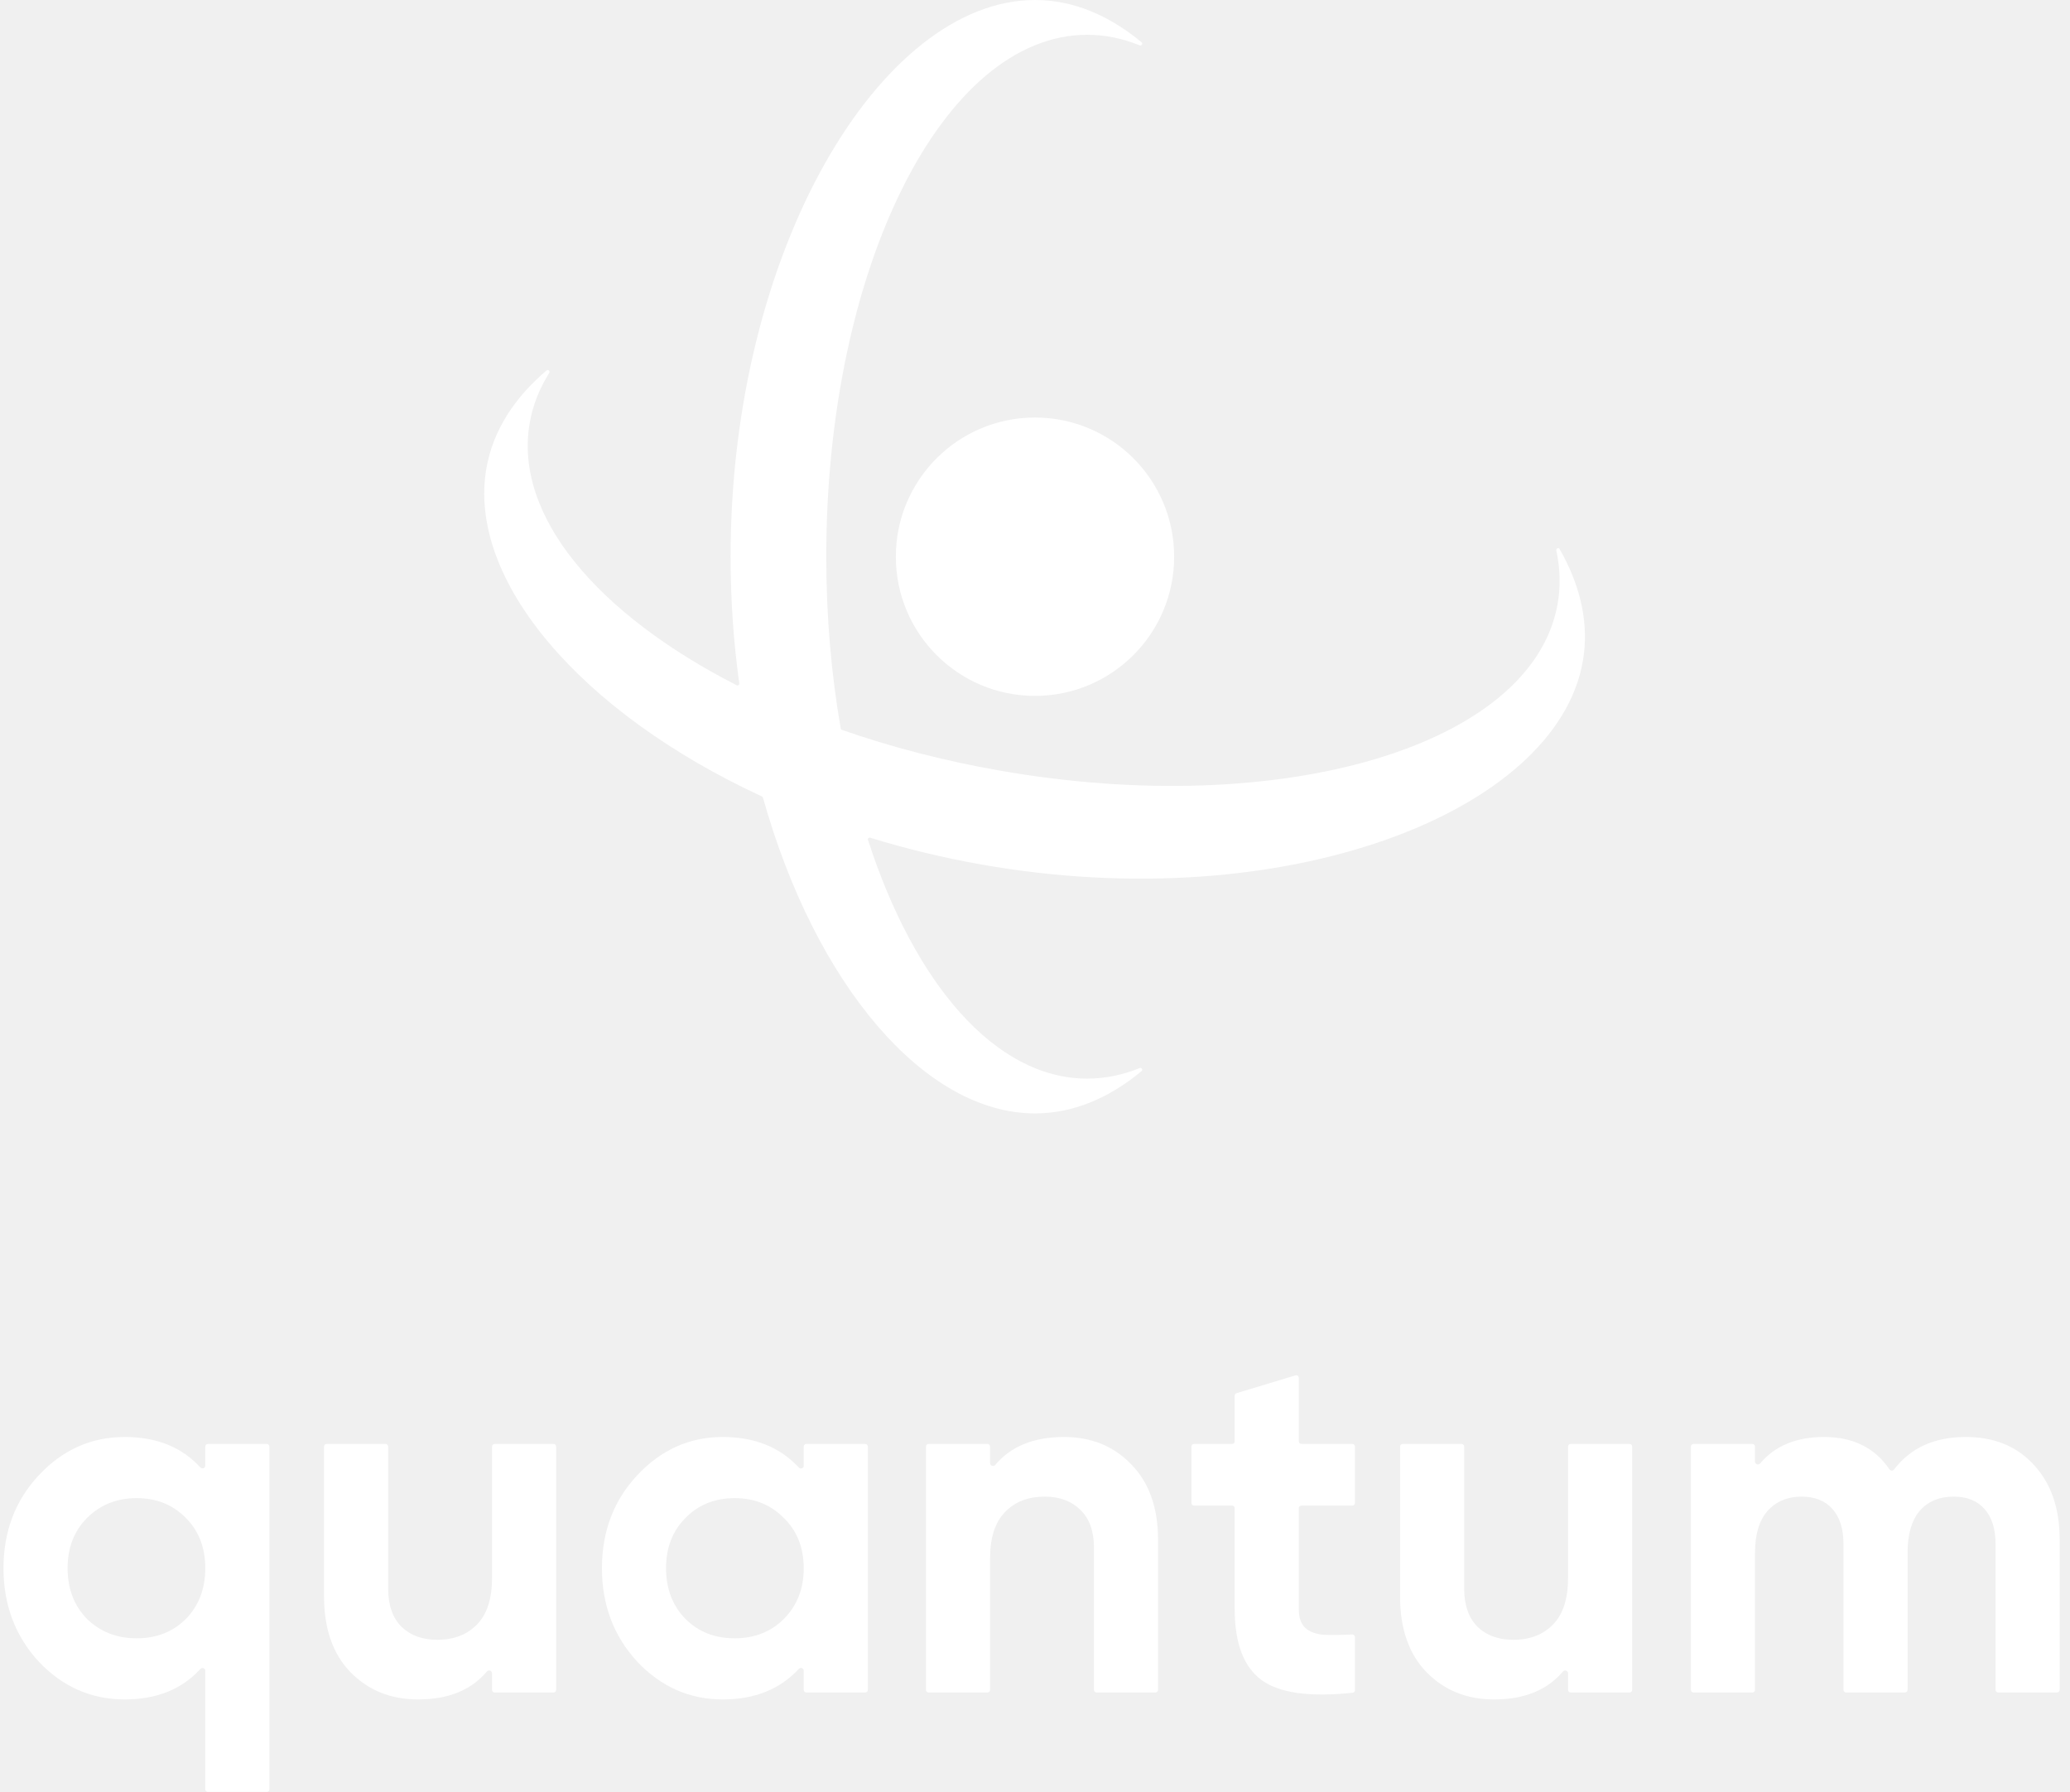
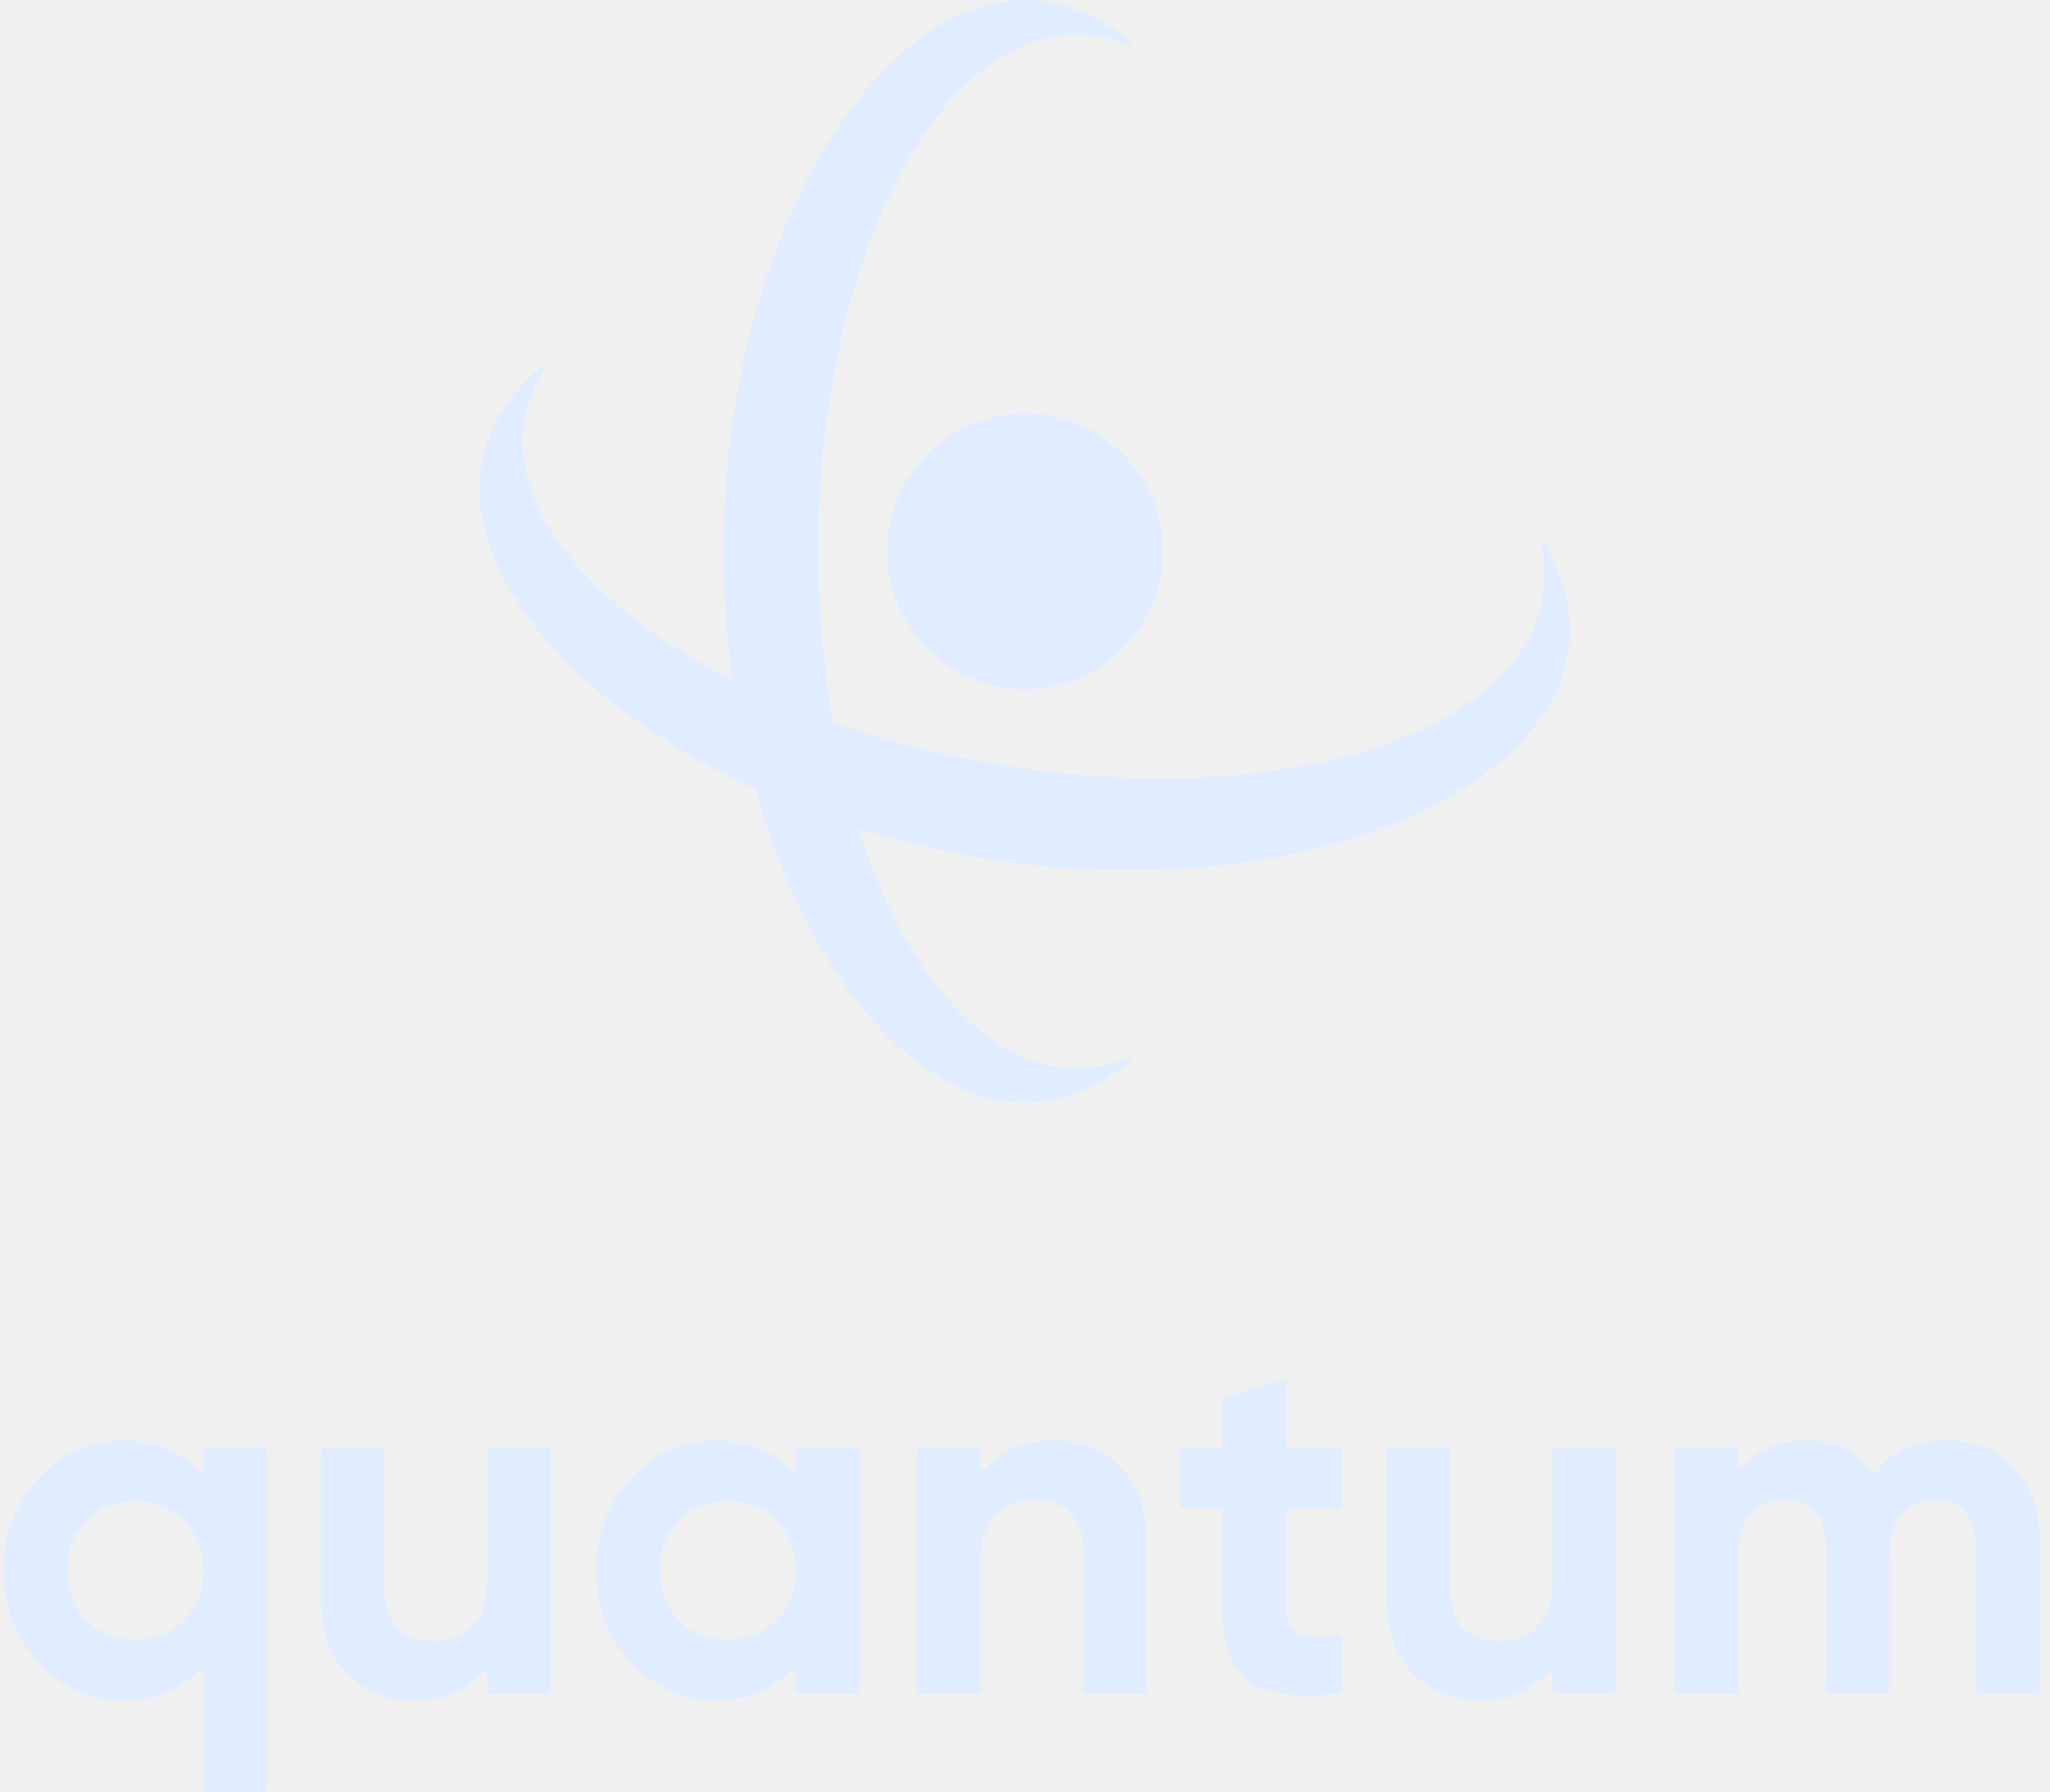
- <svg xmlns="http://www.w3.org/2000/svg" width="238" height="206" viewBox="0 0 238 206" fill="none">
-   <path d="M23.602 166.3C23.602 166.134 23.736 166 23.902 166H30.673C30.839 166 30.973 166.134 30.973 166.3V205.7C30.973 205.866 30.839 206 30.673 206H23.902C23.736 206 23.602 205.866 23.602 205.7V192.072C23.602 191.786 23.232 191.656 23.04 191.866C20.909 194.203 18.011 195.371 14.344 195.371C10.497 195.371 7.202 193.924 4.459 191.029C1.754 188.095 0.402 184.514 0.402 180.286C0.402 176.057 1.754 172.495 4.459 169.6C7.202 166.667 10.497 165.2 14.344 165.2C18.011 165.2 20.909 166.368 23.04 168.705C23.232 168.916 23.602 168.785 23.602 168.5V166.3ZM10.002 186.114C11.525 187.6 13.43 188.343 15.716 188.343C18.002 188.343 19.887 187.6 21.373 186.114C22.859 184.59 23.602 182.648 23.602 180.286C23.602 177.924 22.859 176 21.373 174.514C19.887 172.99 18.002 172.229 15.716 172.229C13.43 172.229 11.525 172.99 10.002 174.514C8.516 176 7.773 177.924 7.773 180.286C7.773 182.648 8.516 184.59 10.002 186.114Z" fill="white" />
-   <path d="M56.572 166.3C56.572 166.134 56.706 166 56.872 166H63.643C63.809 166 63.943 166.134 63.943 166.3V194.271C63.943 194.437 63.809 194.571 63.643 194.571H56.872C56.706 194.571 56.572 194.437 56.572 194.271V192.356C56.572 192.06 56.171 191.932 55.98 192.159C54.181 194.301 51.54 195.371 48.057 195.371C44.934 195.371 42.343 194.324 40.286 192.229C38.267 190.133 37.257 187.238 37.257 183.543V166.3C37.257 166.134 37.392 166 37.557 166H44.329C44.495 166 44.629 166.134 44.629 166.3V182.629C44.629 184.533 45.143 186 46.172 187.029C47.2 188.019 48.572 188.514 50.286 188.514C52.191 188.514 53.715 187.924 54.857 186.743C56 185.562 56.572 183.79 56.572 181.429V166.3Z" fill="white" />
-   <path d="M92.409 166.3C92.409 166.134 92.543 166 92.709 166H99.48C99.646 166 99.78 166.134 99.78 166.3V194.271C99.78 194.437 99.646 194.571 99.48 194.571H92.709C92.543 194.571 92.409 194.437 92.409 194.271V192.06C92.409 191.776 92.042 191.645 91.85 191.853C89.686 194.199 86.768 195.371 83.094 195.371C79.285 195.371 76.009 193.924 73.266 191.029C70.561 188.095 69.209 184.514 69.209 180.286C69.209 176.057 70.561 172.495 73.266 169.6C76.009 166.667 79.285 165.2 83.094 165.2C86.768 165.2 89.686 166.373 91.85 168.718C92.042 168.927 92.409 168.796 92.409 168.512V166.3ZM78.809 186.114C80.294 187.6 82.18 188.343 84.466 188.343C86.752 188.343 88.637 187.6 90.123 186.114C91.647 184.59 92.409 182.648 92.409 180.286C92.409 177.924 91.647 176 90.123 174.514C88.637 172.99 86.752 172.229 84.466 172.229C82.18 172.229 80.294 172.99 78.809 174.514C77.323 176 76.58 177.924 76.58 180.286C76.58 182.648 77.323 184.59 78.809 186.114Z" fill="white" />
-   <path d="M122.35 165.2C125.474 165.2 128.045 166.248 130.064 168.343C132.122 170.438 133.15 173.333 133.15 177.029V194.271C133.15 194.437 133.016 194.571 132.85 194.571H126.079C125.913 194.571 125.779 194.437 125.779 194.271V177.943C125.779 176.038 125.265 174.59 124.236 173.6C123.207 172.571 121.836 172.057 120.122 172.057C118.217 172.057 116.693 172.648 115.55 173.829C114.407 175.01 113.836 176.781 113.836 179.143V194.271C113.836 194.437 113.702 194.571 113.536 194.571H106.764C106.599 194.571 106.464 194.437 106.464 194.271V166.3C106.464 166.134 106.599 166 106.764 166H113.536C113.702 166 113.836 166.134 113.836 166.3V168.215C113.836 168.511 114.237 168.639 114.427 168.413C116.227 166.271 118.868 165.2 122.35 165.2Z" fill="white" />
-   <path d="M155.787 172.786C155.787 172.951 155.653 173.086 155.487 173.086H149.63C149.464 173.086 149.33 173.22 149.33 173.386V184.971C149.33 185.962 149.578 186.686 150.073 187.143C150.568 187.6 151.292 187.867 152.244 187.943C153.125 187.978 154.2 187.964 155.471 187.902C155.643 187.894 155.787 188.03 155.787 188.202V194.303C155.787 194.456 155.671 194.585 155.52 194.601C150.594 195.126 147.103 194.64 145.044 193.143C142.987 191.619 141.959 188.895 141.959 184.971V173.386C141.959 173.22 141.824 173.086 141.659 173.086H137.287C137.122 173.086 136.987 172.951 136.987 172.786V166.3C136.987 166.134 137.122 166 137.287 166H141.659C141.824 166 141.959 165.866 141.959 165.7V160.451C141.959 160.319 142.045 160.202 142.172 160.164L148.943 158.117C149.136 158.059 149.33 158.203 149.33 158.404V165.7C149.33 165.866 149.464 166 149.63 166H155.487C155.653 166 155.787 166.134 155.787 166.3V172.786Z" fill="white" />
-   <path d="M180.288 166.3C180.288 166.134 180.422 166 180.588 166H187.36C187.525 166 187.66 166.134 187.66 166.3V194.271C187.66 194.437 187.525 194.571 187.36 194.571H180.588C180.422 194.571 180.288 194.437 180.288 194.271V192.356C180.288 192.06 179.887 191.932 179.697 192.159C177.897 194.301 175.256 195.371 171.774 195.371C168.65 195.371 166.06 194.324 164.002 192.229C161.983 190.133 160.974 187.238 160.974 183.543V166.3C160.974 166.134 161.108 166 161.274 166H168.045C168.211 166 168.345 166.134 168.345 166.3V182.629C168.345 184.533 168.86 186 169.888 187.029C170.917 188.019 172.288 188.514 174.002 188.514C175.907 188.514 177.431 187.924 178.574 186.743C179.717 185.562 180.288 183.79 180.288 181.429V166.3Z" fill="white" />
-   <path d="M226.011 165.2C229.287 165.2 231.897 166.267 233.84 168.4C235.82 170.533 236.811 173.39 236.811 176.971V194.271C236.811 194.437 236.677 194.571 236.511 194.571H229.739C229.574 194.571 229.439 194.437 229.439 194.271V177.486C229.439 175.771 229.02 174.438 228.182 173.486C227.344 172.533 226.163 172.057 224.64 172.057C222.963 172.057 221.649 172.61 220.697 173.714C219.782 174.819 219.325 176.419 219.325 178.514V194.271C219.325 194.437 219.191 194.571 219.025 194.571H212.254C212.088 194.571 211.954 194.437 211.954 194.271V177.486C211.954 175.771 211.535 174.438 210.697 173.486C209.859 172.533 208.678 172.057 207.154 172.057C205.516 172.057 204.201 172.61 203.211 173.714C202.259 174.819 201.782 176.419 201.782 178.514V194.271C201.782 194.437 201.648 194.571 201.482 194.571H194.711C194.545 194.571 194.411 194.437 194.411 194.271V166.3C194.411 166.134 194.545 166 194.711 166H201.482C201.648 166 201.782 166.134 201.782 166.3V168.044C201.782 168.34 202.183 168.468 202.374 168.242C204.083 166.214 206.533 165.2 209.725 165.2C213.061 165.2 215.568 166.442 217.248 168.927C217.369 169.106 217.636 169.114 217.767 168.942C219.666 166.447 222.414 165.2 226.011 165.2Z" fill="white" />
-   <path d="M135 64C135 72.837 127.837 80 119 80C110.163 80 103 72.837 103 64C103 55.163 110.163 48 119 48C127.837 48 135 55.163 135 64Z" fill="white" />
-   <path d="M84 64C84 28.654 101.327 0 119 0C123.342 0 127.483 1.73 131.258 4.864C131.437 5.012 131.248 5.301 131.033 5.214C129.084 4.418 127.067 4 125 4C108.431 4 95 30.863 95 64C95 70.921 95.586 77.568 96.664 83.754C96.676 83.825 96.726 83.884 96.795 83.908C102.377 85.853 108.42 87.438 114.788 88.561C147.422 94.315 176.209 85.752 179.086 69.435C179.445 67.4 179.384 65.34 178.938 63.283C178.889 63.056 179.207 62.92 179.322 63.122C181.753 67.384 182.737 71.762 181.983 76.039C178.914 93.443 147.687 105.531 112.878 99.394C108.431 98.609 104.141 97.566 100.046 96.305C99.891 96.258 99.747 96.406 99.797 96.559C105.141 113.073 114.433 124 125 124C127.067 124 129.084 123.582 131.033 122.786C131.248 122.699 131.437 122.988 131.258 123.136C127.483 126.27 123.342 128 119 128C106.286 128 93.752 113.172 87.718 91.69C87.702 91.634 87.662 91.586 87.608 91.562C66.707 81.917 53.671 66.611 55.928 53.812C56.682 49.535 59.104 45.758 62.846 42.584C63.023 42.434 63.276 42.67 63.152 42.867C62.03 44.648 61.268 46.562 60.909 48.597C59.028 59.262 68.682 70.6 84.707 78.781C84.851 78.855 85.02 78.737 84.998 78.576C84.349 73.894 84 69.014 84 64Z" fill="white" />
+ <svg xmlns="http://www.w3.org/2000/svg" width="238" height="208" viewBox="0 0 238 208" fill="none">
+   <path d="M23.602 168.3C23.602 168.134 23.736 168 23.902 168H30.673C30.839 168 30.973 168.134 30.973 168.3V207.7C30.973 207.866 30.839 208 30.673 208H23.902C23.736 208 23.602 207.866 23.602 207.7V194.072C23.602 193.786 23.232 193.656 23.04 193.866C20.909 196.203 18.011 197.371 14.344 197.371C10.497 197.371 7.202 195.924 4.459 193.029C1.754 190.095 0.402 186.514 0.402 182.286C0.402 178.057 1.754 174.495 4.459 171.6C7.202 168.667 10.497 167.2 14.344 167.2C18.011 167.2 20.909 168.368 23.04 170.705C23.232 170.916 23.602 170.785 23.602 170.5V168.3ZM10.002 188.114C11.525 189.6 13.43 190.343 15.716 190.343C18.002 190.343 19.887 189.6 21.373 188.114C22.859 186.59 23.602 184.648 23.602 182.286C23.602 179.924 22.859 178 21.373 176.514C19.887 174.99 18.002 174.229 15.716 174.229C13.43 174.229 11.525 174.99 10.002 176.514C8.516 178 7.773 179.924 7.773 182.286C7.773 184.648 8.516 186.59 10.002 188.114Z" fill="#E0ECFF" />
+   <path d="M56.572 168.3C56.572 168.134 56.706 168 56.872 168H63.643C63.809 168 63.943 168.134 63.943 168.3V196.271C63.943 196.437 63.809 196.571 63.643 196.571H56.872C56.706 196.571 56.572 196.437 56.572 196.271V194.356C56.572 194.06 56.171 193.932 55.98 194.159C54.181 196.301 51.54 197.371 48.057 197.371C44.934 197.371 42.343 196.324 40.286 194.229C38.267 192.133 37.257 189.238 37.257 185.543V168.3C37.257 168.134 37.392 168 37.557 168H44.329C44.495 168 44.629 168.134 44.629 168.3V184.629C44.629 186.533 45.143 188 46.172 189.029C47.2 190.019 48.572 190.514 50.286 190.514C52.191 190.514 53.715 189.924 54.857 188.743C56 187.562 56.572 185.79 56.572 183.429V168.3Z" fill="#E0ECFF" />
+   <path d="M92.409 168.3C92.409 168.134 92.543 168 92.709 168H99.48C99.646 168 99.78 168.134 99.78 168.3V196.271C99.78 196.437 99.646 196.571 99.48 196.571H92.709C92.543 196.571 92.409 196.437 92.409 196.271V194.06C92.409 193.776 92.042 193.645 91.85 193.853C89.686 196.199 86.768 197.371 83.094 197.371C79.285 197.371 76.009 195.924 73.266 193.029C70.561 190.095 69.209 186.514 69.209 182.286C69.209 178.057 70.561 174.495 73.266 171.6C76.009 168.667 79.285 167.2 83.094 167.2C86.768 167.2 89.686 168.373 91.85 170.718C92.042 170.927 92.409 170.796 92.409 170.512V168.3ZM78.809 188.114C80.294 189.6 82.18 190.343 84.466 190.343C86.751 190.343 88.637 189.6 90.123 188.114C91.647 186.59 92.409 184.648 92.409 182.286C92.409 179.924 91.647 178 90.123 176.514C88.637 174.99 86.751 174.229 84.466 174.229C82.18 174.229 80.294 174.99 78.809 176.514C77.323 178 76.58 179.924 76.58 182.286C76.58 184.648 77.323 186.59 78.809 188.114Z" fill="#E0ECFF" />
+   <path d="M122.35 167.2C125.474 167.2 128.045 168.248 130.064 170.343C132.122 172.438 133.15 175.333 133.15 179.029V196.271C133.15 196.437 133.016 196.571 132.85 196.571H126.079C125.913 196.571 125.779 196.437 125.779 196.271V179.943C125.779 178.038 125.265 176.59 124.236 175.6C123.207 174.571 121.836 174.057 120.122 174.057C118.217 174.057 116.693 174.648 115.55 175.829C114.407 177.01 113.836 178.781 113.836 181.143V196.271C113.836 196.437 113.702 196.571 113.536 196.571H106.764C106.599 196.571 106.465 196.437 106.465 196.271V168.3C106.465 168.134 106.599 168 106.764 168H113.536C113.702 168 113.836 168.134 113.836 168.3V170.215C113.836 170.511 114.237 170.639 114.427 170.413C116.227 168.271 118.868 167.2 122.35 167.2Z" fill="#E0ECFF" />
+   <path d="M155.787 174.786C155.787 174.951 155.653 175.086 155.487 175.086H149.63C149.464 175.086 149.33 175.22 149.33 175.386V186.971C149.33 187.962 149.578 188.686 150.073 189.143C150.568 189.6 151.292 189.867 152.244 189.943C153.125 189.978 154.2 189.964 155.471 189.902C155.643 189.894 155.787 190.03 155.787 190.202V196.303C155.787 196.456 155.671 196.585 155.52 196.601C150.594 197.126 147.103 196.64 145.044 195.143C142.987 193.619 141.959 190.895 141.959 186.971V175.386C141.959 175.22 141.824 175.086 141.659 175.086H137.287C137.122 175.086 136.987 174.951 136.987 174.786V168.3C136.987 168.134 137.122 168 137.287 168H141.659C141.824 168 141.959 167.866 141.959 167.7V162.451C141.959 162.319 142.045 162.202 142.172 162.164L148.943 160.117C149.136 160.059 149.33 160.203 149.33 160.404V167.7C149.33 167.866 149.464 168 149.63 168H155.487C155.653 168 155.787 168.134 155.787 168.3V174.786Z" fill="#E0ECFF" />
+   <path d="M180.288 168.3C180.288 168.134 180.422 168 180.588 168H187.36C187.525 168 187.66 168.134 187.66 168.3V196.271C187.66 196.437 187.525 196.571 187.36 196.571H180.588C180.422 196.571 180.288 196.437 180.288 196.271V194.356C180.288 194.06 179.887 193.932 179.697 194.159C177.897 196.301 175.256 197.371 171.774 197.371C168.65 197.371 166.06 196.324 164.002 194.229C161.983 192.133 160.974 189.238 160.974 185.543V168.3C160.974 168.134 161.108 168 161.274 168H168.045C168.211 168 168.345 168.134 168.345 168.3V184.629C168.345 186.533 168.86 188 169.888 189.029C170.917 190.019 172.288 190.514 174.002 190.514C175.907 190.514 177.431 189.924 178.574 188.743C179.717 187.562 180.288 185.79 180.288 183.429V168.3Z" fill="#E0ECFF" />
+   <path d="M226.011 167.2C229.287 167.2 231.897 168.267 233.84 170.4C235.82 172.533 236.811 175.39 236.811 178.971V196.271C236.811 196.437 236.677 196.571 236.511 196.571H229.74C229.574 196.571 229.439 196.437 229.439 196.271V179.486C229.439 177.771 229.02 176.438 228.182 175.486C227.344 174.533 226.163 174.057 224.64 174.057C222.963 174.057 221.649 174.61 220.697 175.714C219.782 176.819 219.325 178.419 219.325 180.514V196.271C219.325 196.437 219.191 196.571 219.025 196.571H212.254C212.088 196.571 211.954 196.437 211.954 196.271V179.486C211.954 177.771 211.535 176.438 210.697 175.486C209.859 174.533 208.678 174.057 207.154 174.057C205.516 174.057 204.201 174.61 203.211 175.714C202.259 176.819 201.782 178.419 201.782 180.514V196.271C201.782 196.437 201.648 196.571 201.482 196.571H194.711C194.545 196.571 194.411 196.437 194.411 196.271V168.3C194.411 168.134 194.545 168 194.711 168H201.482C201.648 168 201.782 168.134 201.782 168.3V170.044C201.782 170.34 202.183 170.468 202.374 170.242C204.083 168.214 206.533 167.2 209.725 167.2C213.061 167.2 215.568 168.442 217.248 170.927C217.369 171.106 217.636 171.114 217.767 170.942C219.666 168.447 222.414 167.2 226.011 167.2Z" fill="#E0ECFF" />
+   <path d="M135 64C135 72.837 127.837 80 119 80C110.163 80 103 72.837 103 64C103 55.163 110.163 48 119 48C127.837 48 135 55.163 135 64Z" fill="#E0ECFF" />
+   <path d="M84 64C84 28.654 101.327 0 119 0C123.342 0 127.483 1.73 131.258 4.864C131.437 5.012 131.248 5.301 131.033 5.214C129.084 4.418 127.067 4 125 4C108.431 4 95 30.863 95 64C95 70.921 95.586 77.568 96.664 83.754C96.676 83.825 96.726 83.884 96.795 83.908C102.377 85.853 108.42 87.438 114.788 88.561C147.422 94.315 176.209 85.752 179.086 69.435C179.445 67.4 179.384 65.34 178.938 63.283C178.889 63.056 179.207 62.92 179.322 63.122C181.753 67.384 182.737 71.762 181.983 76.039C178.914 93.443 147.687 105.531 112.878 99.394C108.431 98.609 104.141 97.566 100.046 96.305C99.891 96.258 99.747 96.406 99.797 96.559C105.141 113.073 114.433 124 125 124C127.067 124 129.084 123.582 131.033 122.786C131.248 122.699 131.437 122.988 131.258 123.136C127.483 126.27 123.342 128 119 128C106.286 128 93.752 113.172 87.718 91.69C87.702 91.634 87.662 91.586 87.608 91.562C66.707 81.917 53.671 66.611 55.928 53.812C56.682 49.535 59.104 45.758 62.846 42.584C63.023 42.434 63.276 42.67 63.152 42.867C62.03 44.648 61.268 46.562 60.909 48.597C59.028 59.262 68.682 70.6 84.707 78.781C84.851 78.855 85.02 78.737 84.998 78.576C84.349 73.894 84 69.014 84 64Z" fill="#E0ECFF" />
</svg>
